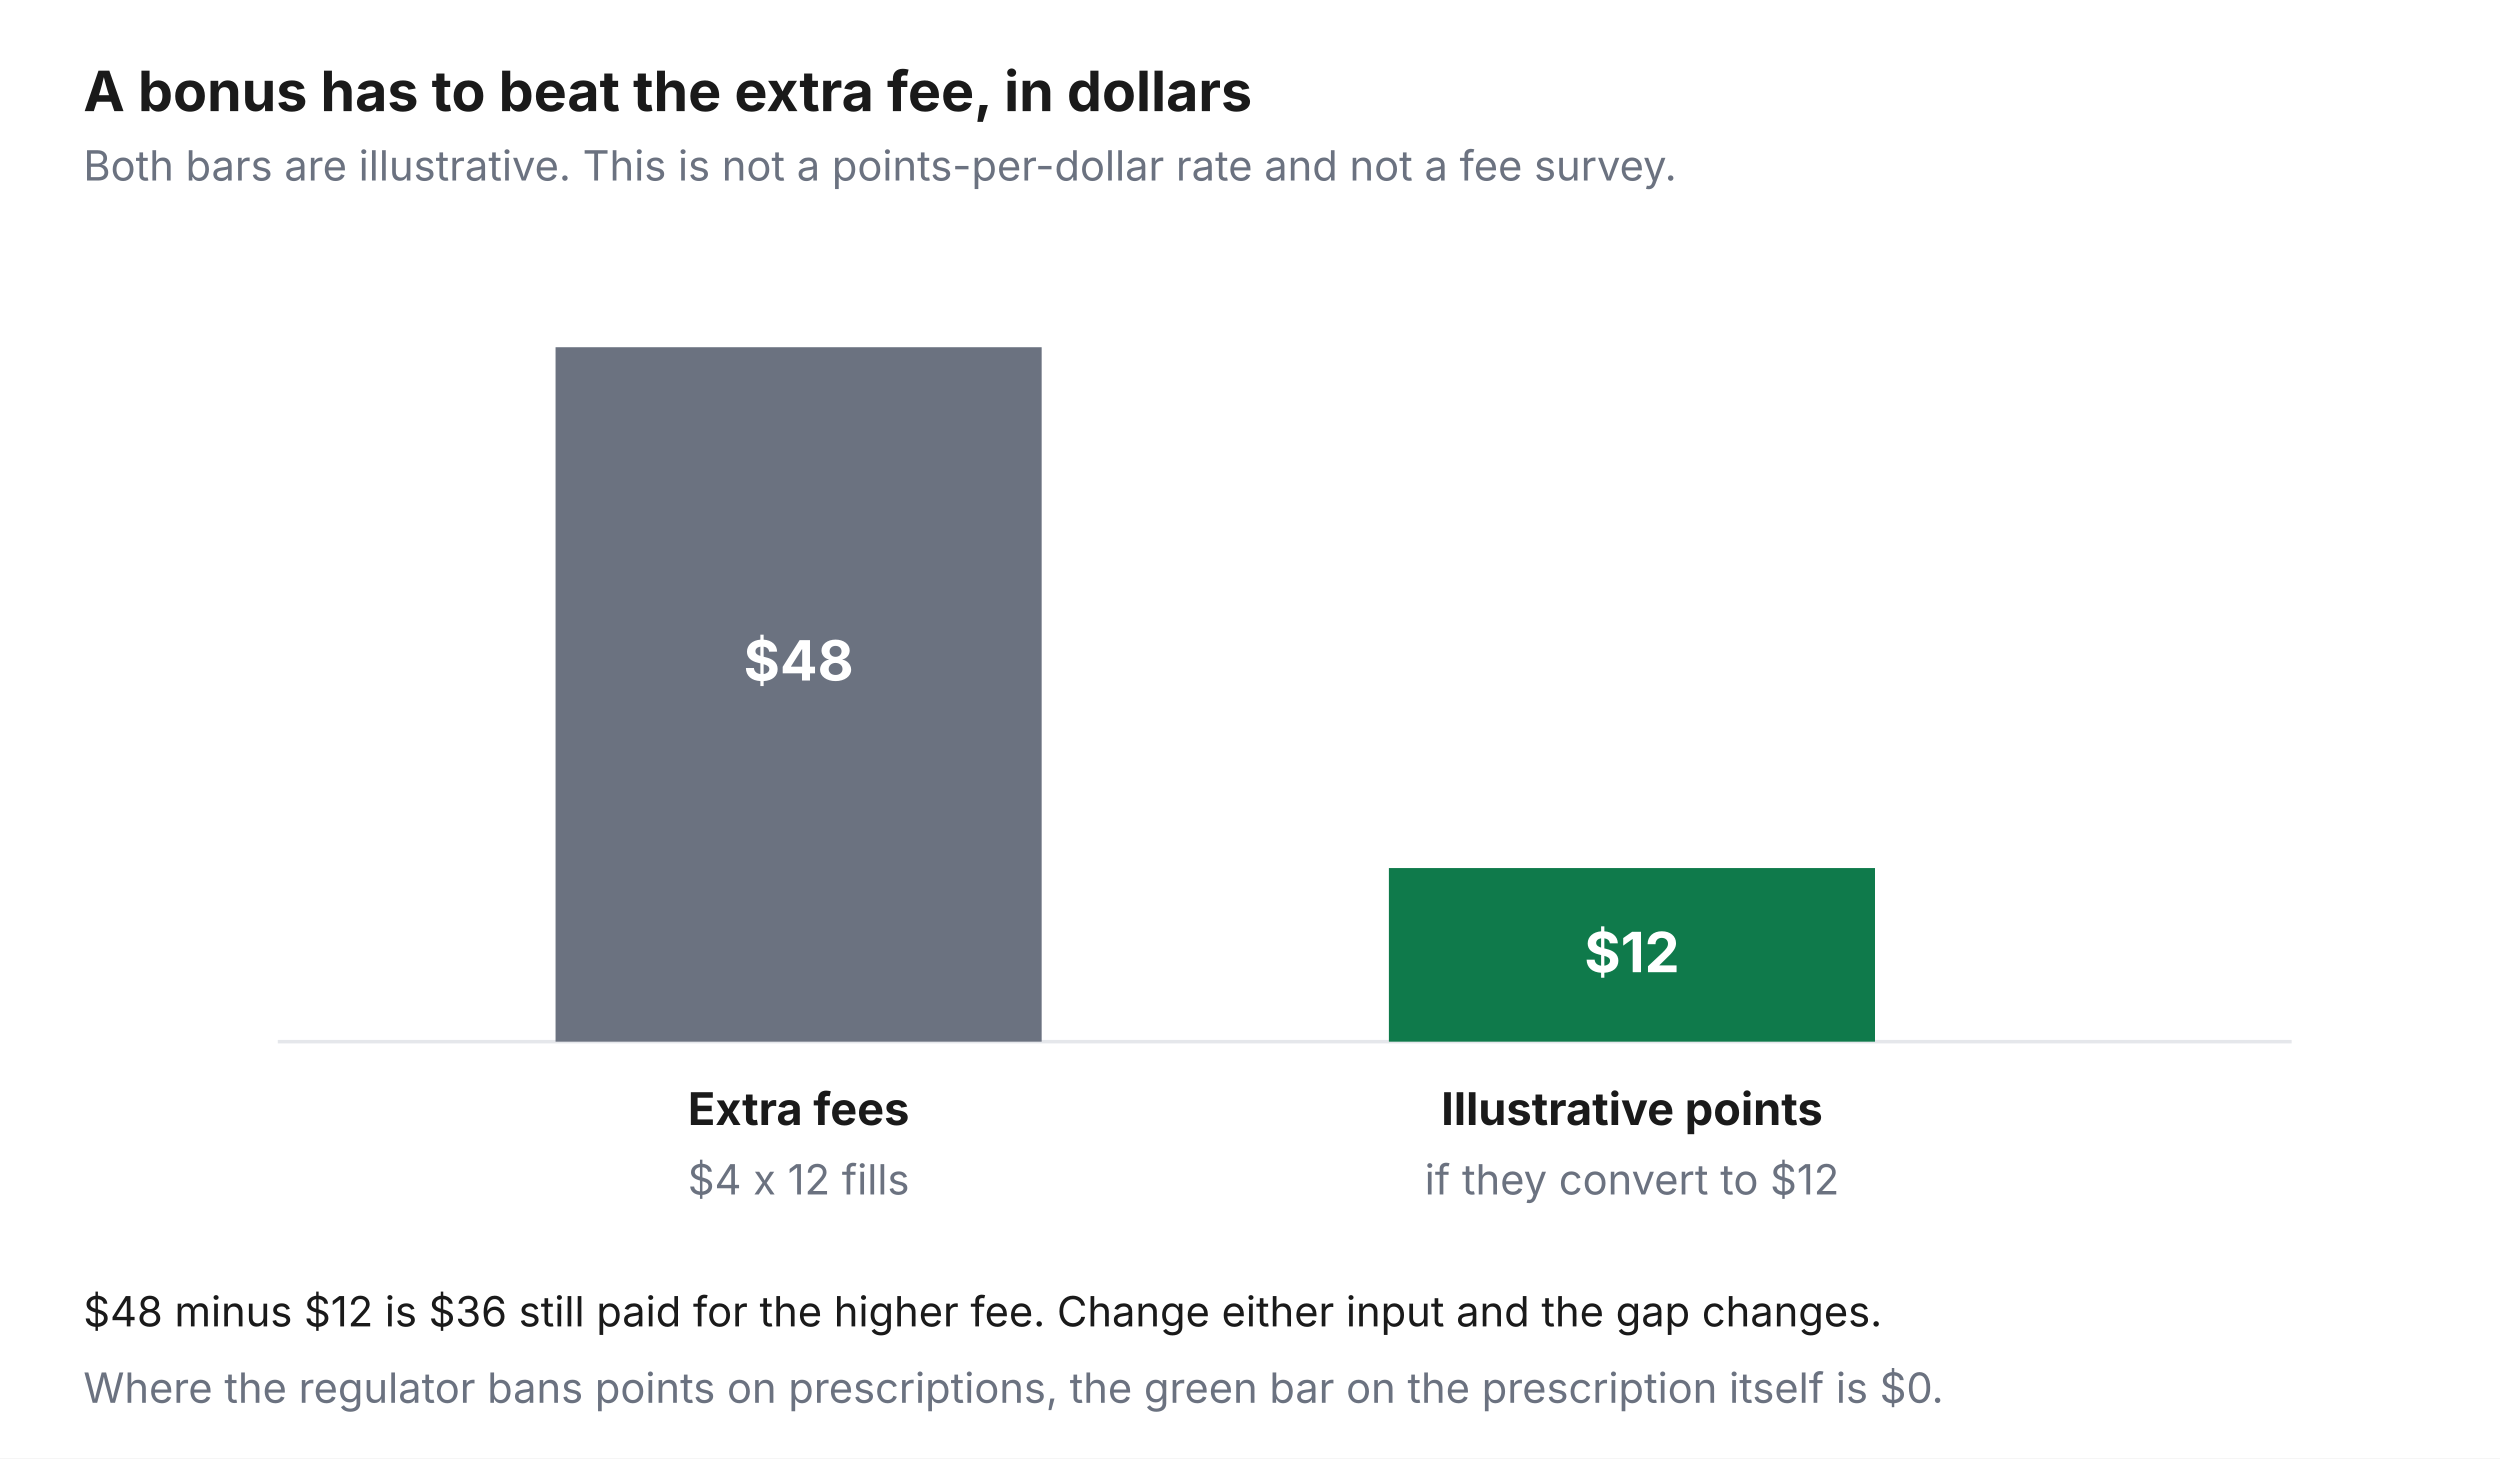
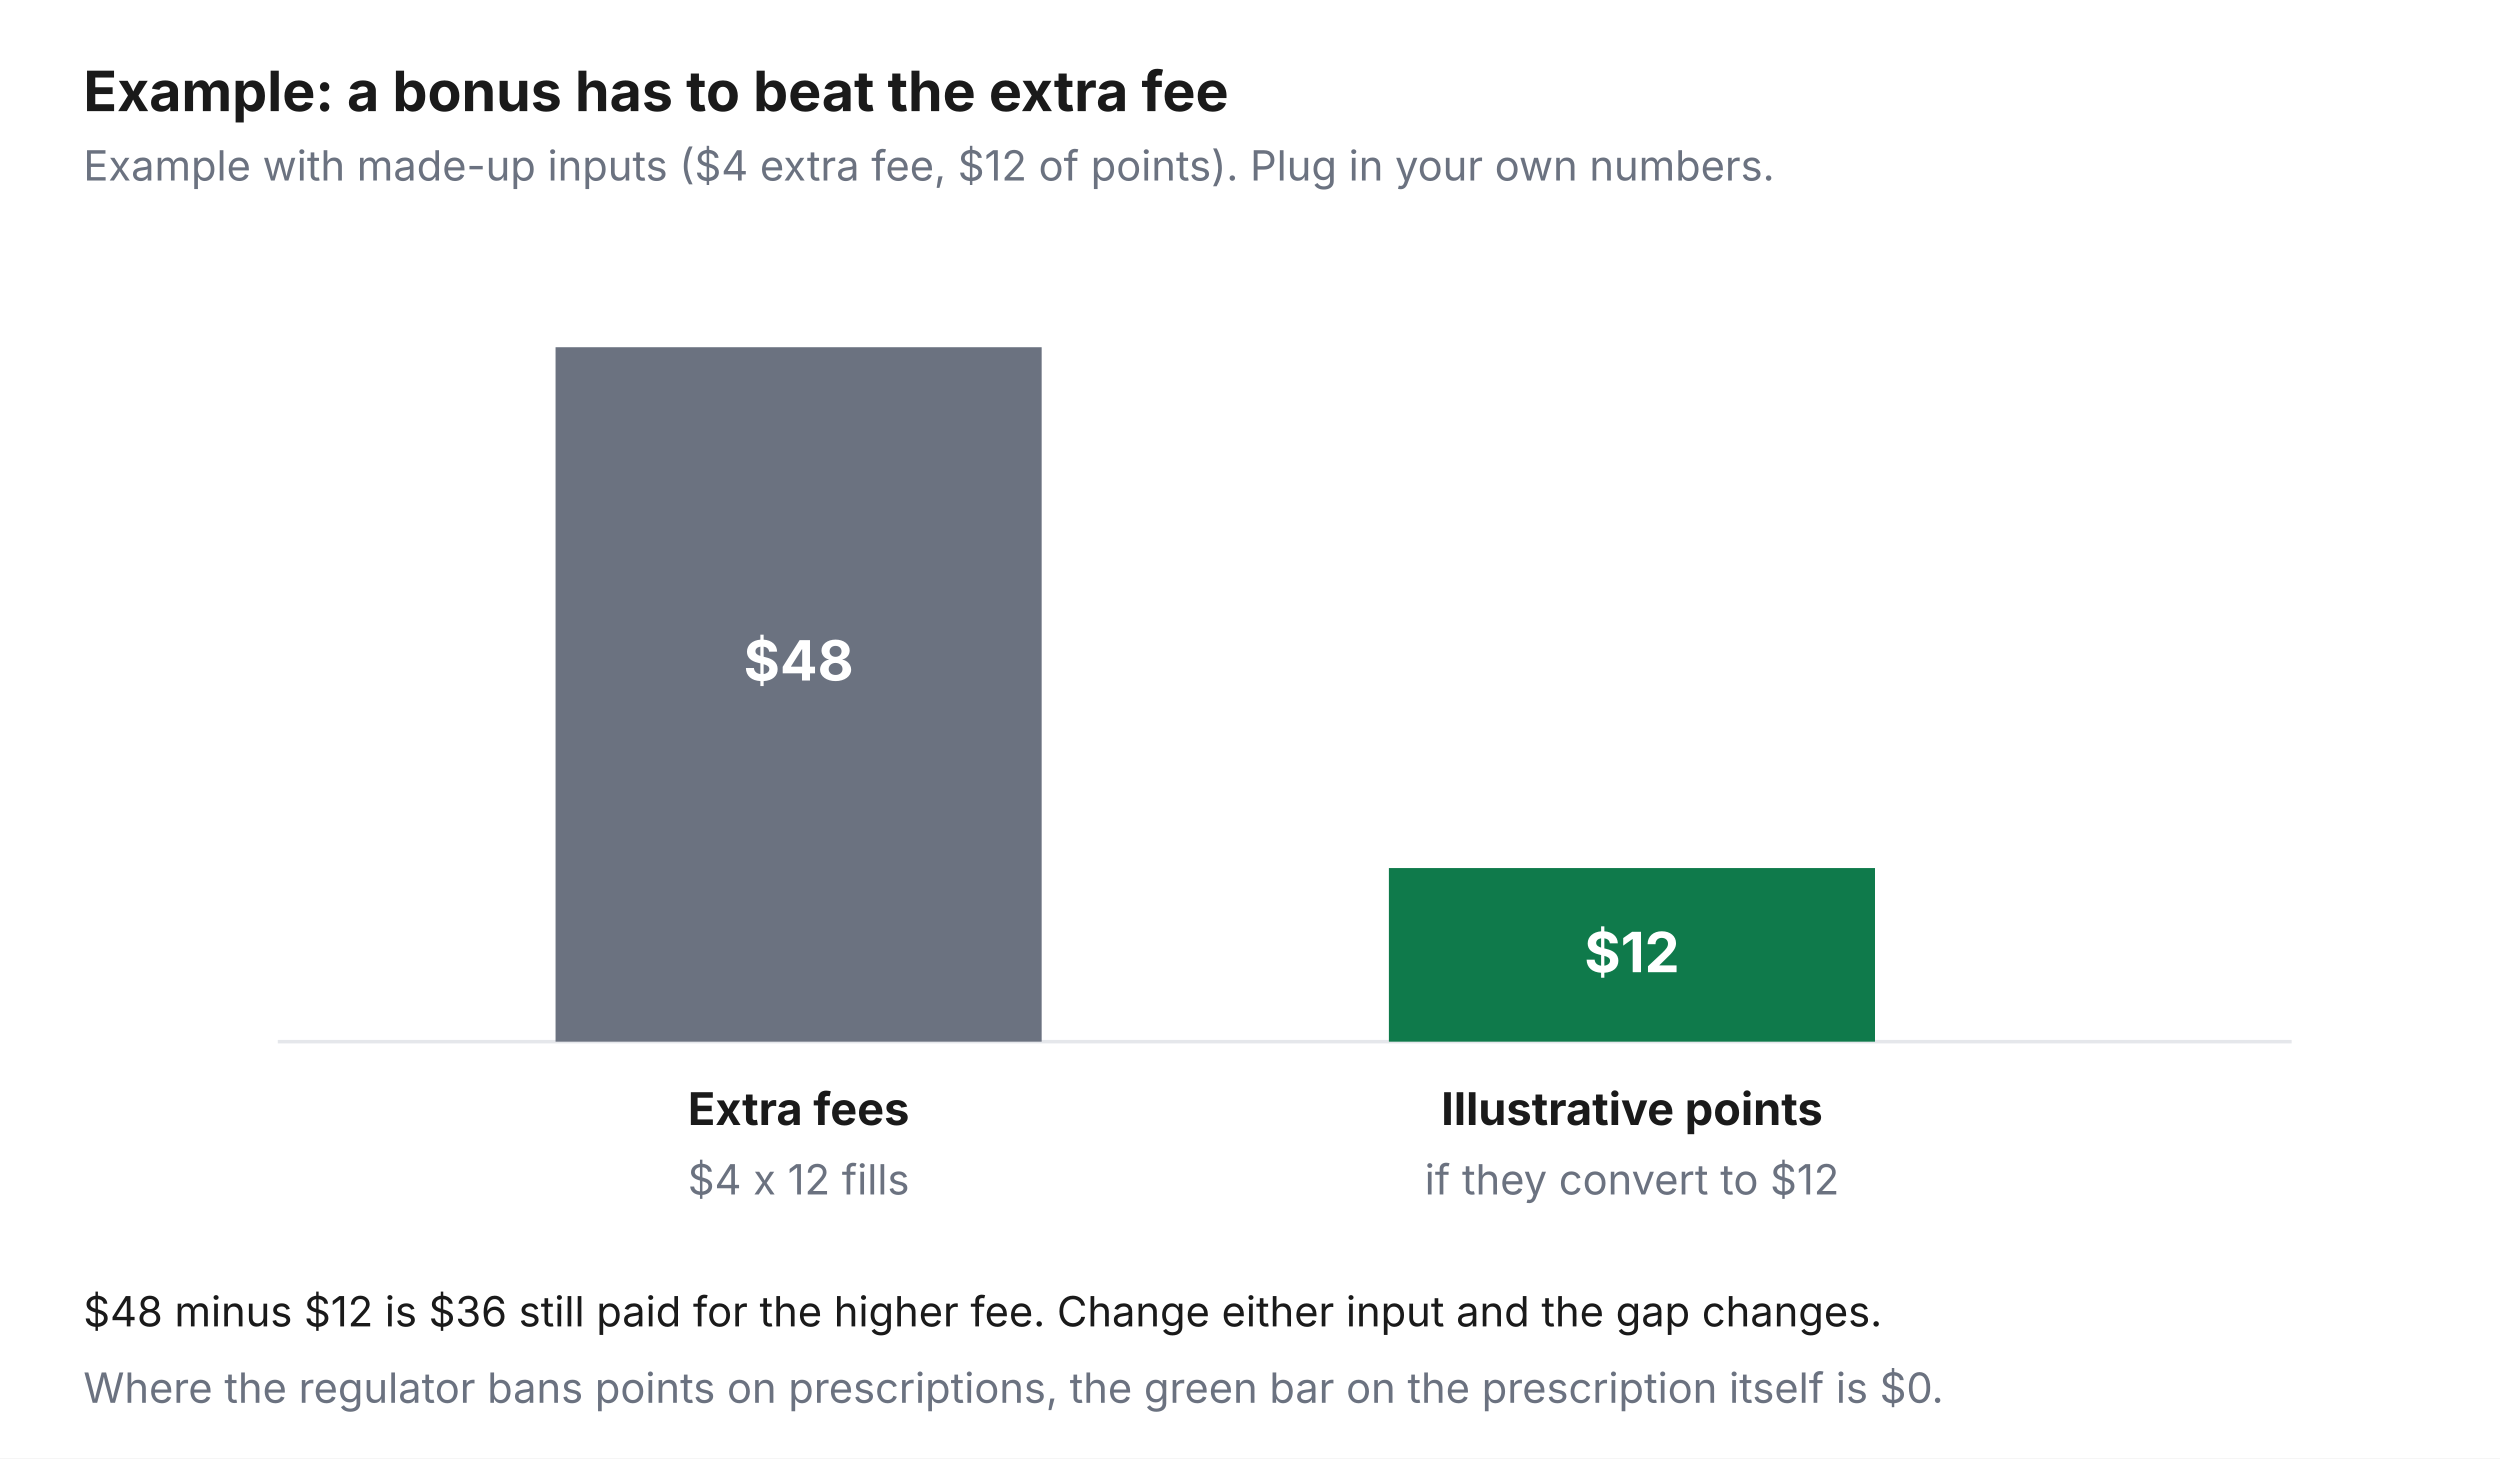
<svg xmlns="http://www.w3.org/2000/svg" viewBox="0 0 720 420" role="img">
  <rect width="720" height="420" fill="#FFFFFF" />
-   <text x="24" y="32" font-family="Inter, system-ui, sans-serif" font-size="16" font-weight="700" fill="#1A1A1A">A bonus has to beat the extra fee, in dollars</text>
-   <text x="24" y="52" font-family="Inter, system-ui, sans-serif" font-size="12" fill="#6B7280">Both bars are illustrative. This is not a points-per-dollar rate and not a fee survey.</text>
+   <text x="24" y="32" font-family="Inter, system-ui, sans-serif" font-size="16" font-weight="700" fill="#1A1A1A">Example: a bonus has to beat the extra fee</text>
+   <text x="24" y="52" font-family="Inter, system-ui, sans-serif" font-size="12" fill="#6B7280">Example with made-up inputs ($4 extra fee, $12 of points). Plug in your own numbers.</text>
  <line x1="80" y1="300" x2="660" y2="300" stroke="#E5E7EB" />
  <rect x="160" y="100" width="140" height="200" fill="#6B7280" />
  <text x="230" y="196" text-anchor="middle" font-size="16" font-weight="700" fill="#FFFFFF" font-family="Inter, system-ui, sans-serif">$48</text>
  <text x="230" y="324" text-anchor="middle" font-size="13" font-weight="700" fill="#1A1A1A" font-family="Inter, system-ui, sans-serif">Extra fees</text>
  <text x="230" y="344" text-anchor="middle" font-size="12" fill="#6B7280" font-family="Inter, system-ui, sans-serif">$4 x 12 fills</text>
  <rect x="400" y="250" width="140" height="50" fill="#0F7A4B" />
  <text x="470" y="280" text-anchor="middle" font-size="16" font-weight="700" fill="#FFFFFF" font-family="Inter, system-ui, sans-serif">$12</text>
  <text x="470" y="324" text-anchor="middle" font-size="13" font-weight="700" fill="#1A1A1A" font-family="Inter, system-ui, sans-serif">Illustrative points</text>
  <text x="470" y="344" text-anchor="middle" font-size="12" fill="#6B7280" font-family="Inter, system-ui, sans-serif">if they convert to $12</text>
  <text x="24" y="382" font-size="12" fill="#1A1A1A" font-family="Inter, system-ui, sans-serif">$48 minus $12 is $36 still paid for the higher fee. Change either input and the gap changes.</text>
  <text x="24" y="404" font-size="12" fill="#6B7280" font-family="Inter, system-ui, sans-serif">Where the regulator bans points on prescriptions, the green bar on the prescription itself is $0.</text>
</svg>
